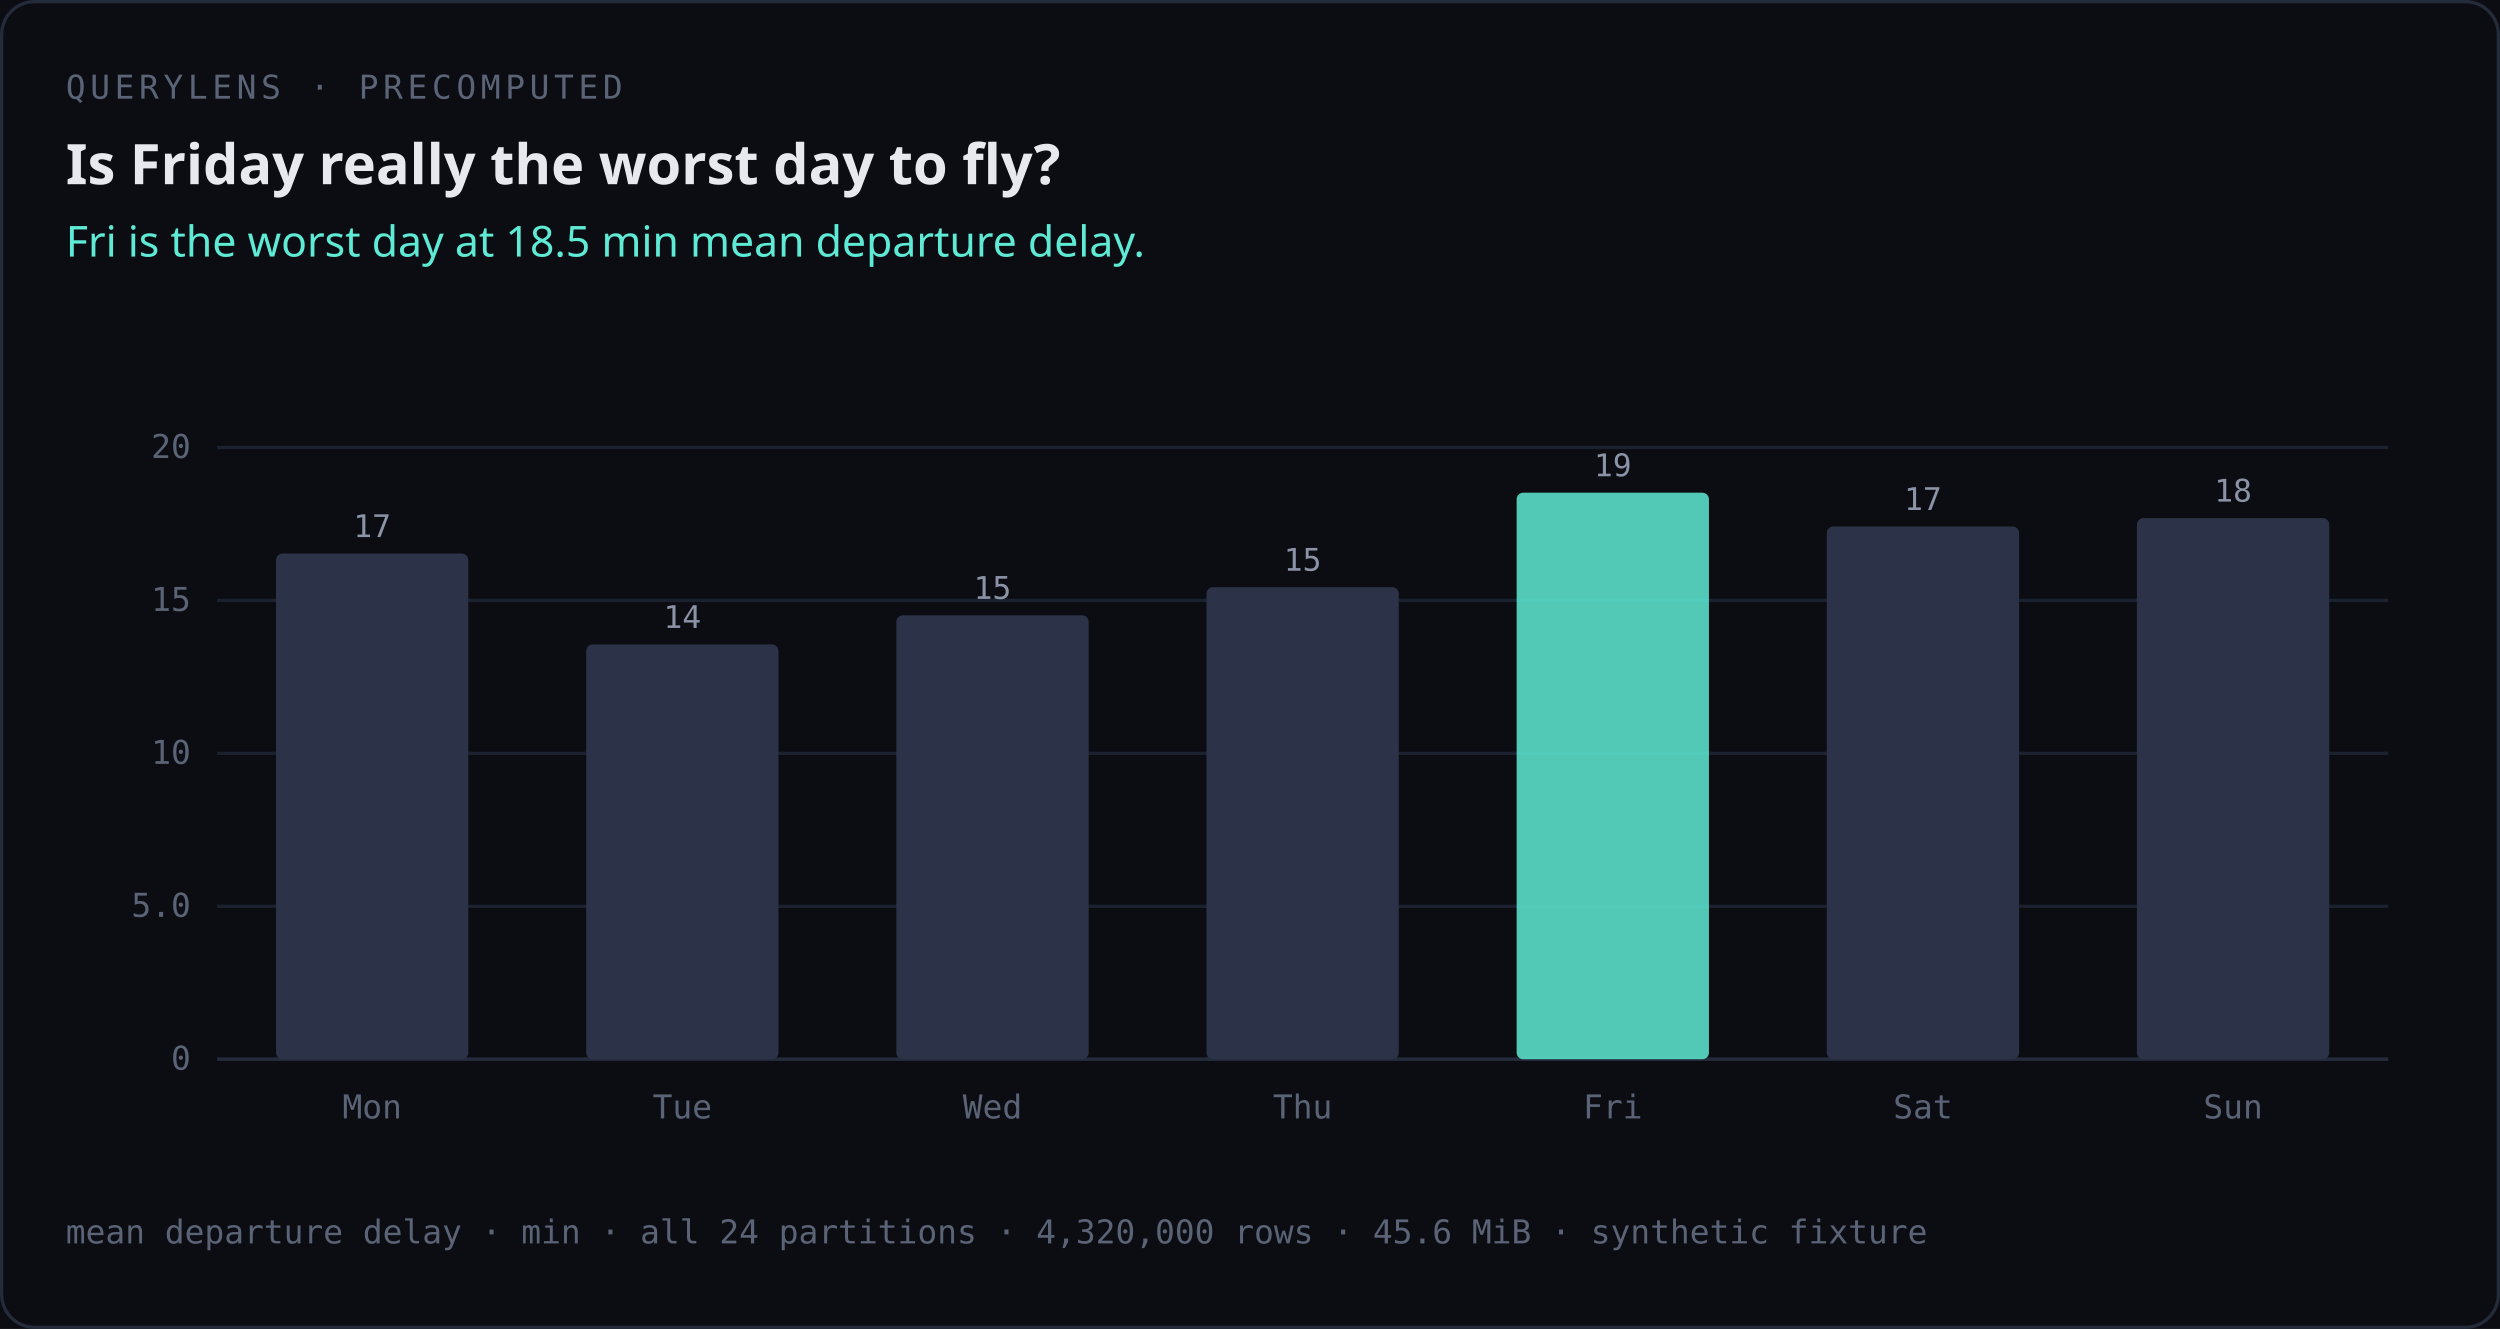
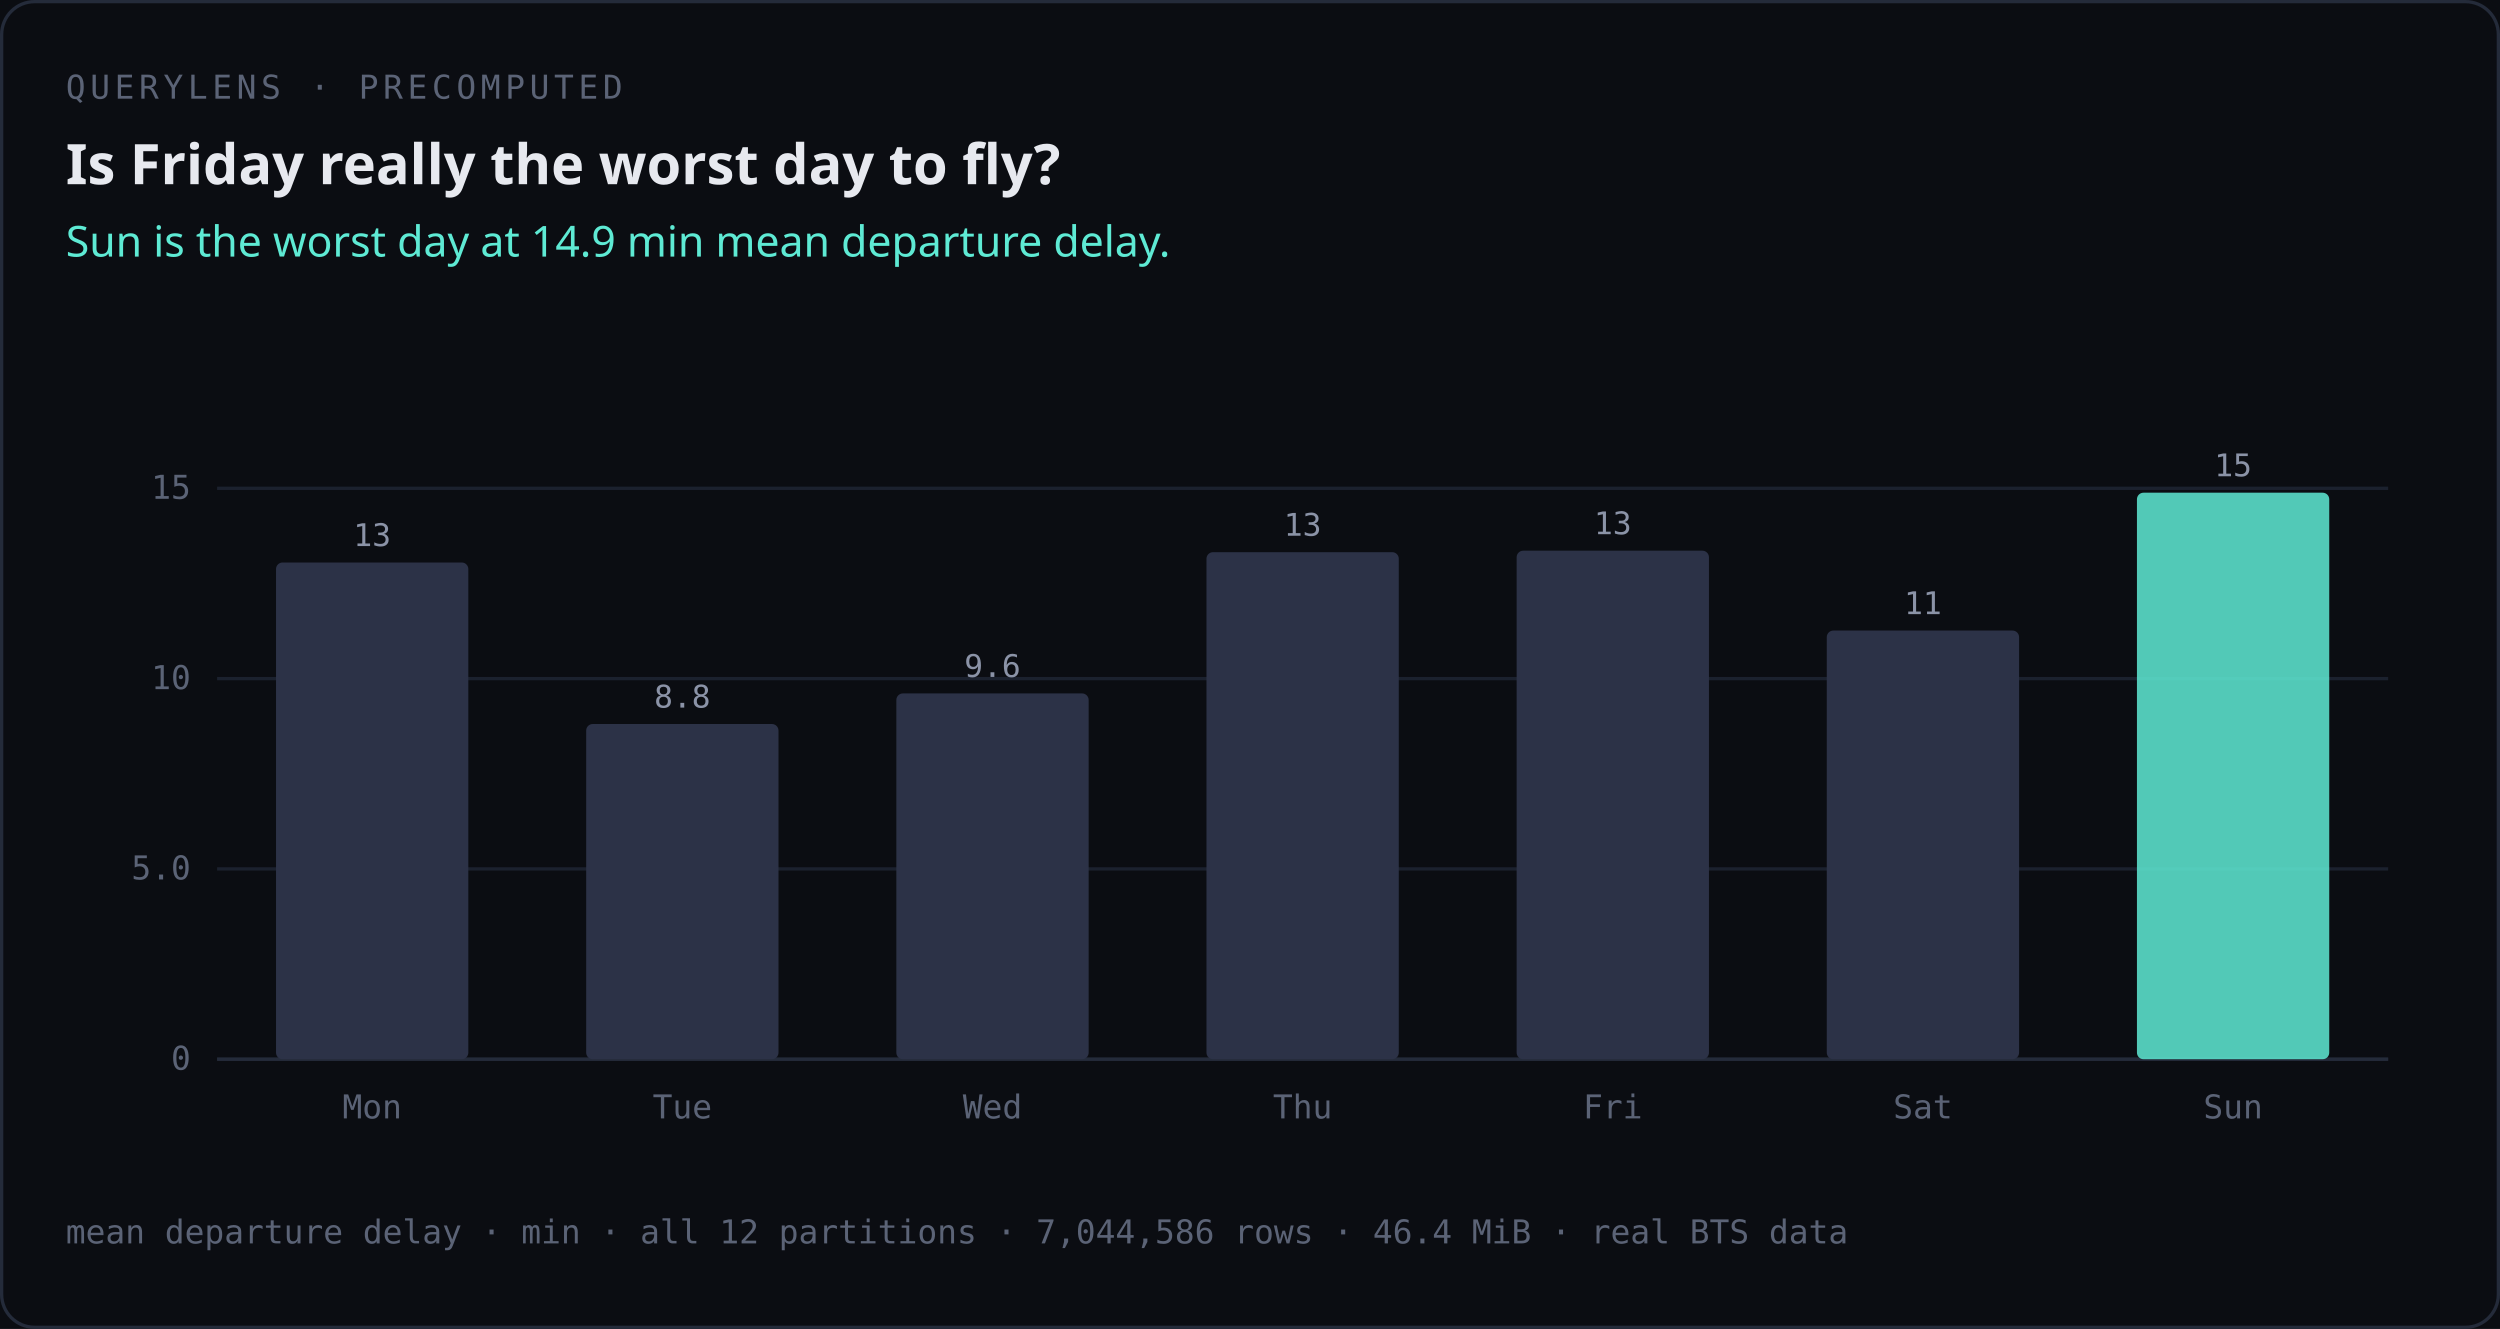
<svg xmlns="http://www.w3.org/2000/svg" width="760" height="404" viewBox="0 0 760 404" role="img" aria-label="Is Friday really the worst day to fly?">
  <rect width="760" height="404" fill="#0b0d12" />
  <rect x="0.5" y="0.5" width="759" height="403" rx="10" fill="none" stroke="#242b3a" />
  <text x="20" y="30" fill="#5b6376" font-family="ui-monospace,monospace" font-size="10" letter-spacing="1.4">QUERYLENS · PRECOMPUTED</text>
  <text x="20" y="56" fill="#e7e9ef" font-family="system-ui,sans-serif" font-size="17" font-weight="600">Is Friday really the worst day to fly?</text>
-   <text x="20" y="78" fill="#5eead4" font-family="system-ui,sans-serif" font-size="13">Fri is the worst day at 18.5 min mean departure delay.</text>
+   <text x="20" y="78" fill="#5eead4" font-family="system-ui,sans-serif" font-size="13">Sun is the worst day at 14.9 min mean departure delay.</text>
  <g transform="translate(20 118)">
    <line x1="46" x2="706" y1="204" y2="204" stroke="#1b212e" />
    <text x="38" y="204" fill="#5b6376" font-family="ui-monospace,monospace" font-size="10" text-anchor="end" dy="0.32em">0</text>
-     <line x1="46" x2="706" y1="157.509" y2="157.509" stroke="#1b212e" />
-     <text x="38" y="157.509" fill="#5b6376" font-family="ui-monospace,monospace" font-size="10" text-anchor="end" dy="0.32em">5.0</text>
-     <line x1="46" x2="706" y1="111.017" y2="111.017" stroke="#1b212e" />
-     <text x="38" y="111.017" fill="#5b6376" font-family="ui-monospace,monospace" font-size="10" text-anchor="end" dy="0.32em">10</text>
-     <line x1="46" x2="706" y1="64.526" y2="64.526" stroke="#1b212e" />
-     <text x="38" y="64.526" fill="#5b6376" font-family="ui-monospace,monospace" font-size="10" text-anchor="end" dy="0.32em">15</text>
-     <line x1="46" x2="706" y1="18.034" y2="18.034" stroke="#1b212e" />
-     <text x="38" y="18.034" fill="#5b6376" font-family="ui-monospace,monospace" font-size="10" text-anchor="end" dy="0.32em">20</text>
+     <line x1="46" x2="706" y1="146.148" y2="146.148" stroke="#1b212e" />
+     <text x="38" y="146.148" fill="#5b6376" font-family="ui-monospace,monospace" font-size="10" text-anchor="end" dy="0.32em">5.0</text>
+     <line x1="46" x2="706" y1="88.295" y2="88.295" stroke="#1b212e" />
+     <text x="38" y="88.295" fill="#5b6376" font-family="ui-monospace,monospace" font-size="10" text-anchor="end" dy="0.32em">10</text>
+     <line x1="46" x2="706" y1="30.443" y2="30.443" stroke="#1b212e" />
+     <text x="38" y="30.443" fill="#5b6376" font-family="ui-monospace,monospace" font-size="10" text-anchor="end" dy="0.32em">15</text>
    <line x1="46" x2="706" y1="204" y2="204" stroke="#242b3a" />
-     <rect x="63.91" y="50.27" width="58.46" height="153.73" rx="2" fill="#2c3247" />
-     <rect x="158.20" y="77.90" width="58.46" height="126.10" rx="2" fill="#2c3247" />
-     <rect x="252.49" y="69.05" width="58.46" height="134.95" rx="2" fill="#2c3247" />
-     <rect x="346.77" y="60.50" width="58.46" height="143.50" rx="2" fill="#2c3247" />
-     <rect x="441.06" y="31.78" width="58.46" height="172.22" rx="2" fill="#5eead4" opacity="0.85" />
-     <rect x="535.34" y="42.04" width="58.46" height="161.96" rx="2" fill="#2c3247" />
-     <rect x="629.63" y="39.49" width="58.46" height="164.51" rx="2" fill="#2c3247" />
-     <text x="93.14" y="45.27" fill="#8b93a7" font-family="ui-monospace,monospace" font-size="9.5" text-anchor="middle">17</text>
-     <text x="187.43" y="72.90" fill="#8b93a7" font-family="ui-monospace,monospace" font-size="9.5" text-anchor="middle">14</text>
-     <text x="281.71" y="64.05" fill="#8b93a7" font-family="ui-monospace,monospace" font-size="9.5" text-anchor="middle">15</text>
-     <text x="376.00" y="55.50" fill="#8b93a7" font-family="ui-monospace,monospace" font-size="9.5" text-anchor="middle">15</text>
-     <text x="470.29" y="26.78" fill="#8b93a7" font-family="ui-monospace,monospace" font-size="9.5" text-anchor="middle">19</text>
-     <text x="564.57" y="37.04" fill="#8b93a7" font-family="ui-monospace,monospace" font-size="9.5" text-anchor="middle">17</text>
-     <text x="658.86" y="34.49" fill="#8b93a7" font-family="ui-monospace,monospace" font-size="9.5" text-anchor="middle">18</text>
+     <rect x="63.91" y="53.00" width="58.46" height="151.00" rx="2" fill="#2c3247" />
+     <rect x="158.20" y="102.10" width="58.46" height="101.90" rx="2" fill="#2c3247" />
+     <rect x="252.49" y="92.80" width="58.46" height="111.20" rx="2" fill="#2c3247" />
+     <rect x="346.77" y="49.86" width="58.46" height="154.14" rx="2" fill="#2c3247" />
+     <rect x="441.06" y="49.41" width="58.46" height="154.59" rx="2" fill="#2c3247" />
+     <rect x="535.34" y="73.69" width="58.46" height="130.31" rx="2" fill="#2c3247" />
+     <rect x="629.63" y="31.78" width="58.46" height="172.22" rx="2" fill="#5eead4" opacity="0.85" />
+     <text x="93.14" y="48.00" fill="#8b93a7" font-family="ui-monospace,monospace" font-size="9.5" text-anchor="middle">13</text>
+     <text x="187.43" y="97.10" fill="#8b93a7" font-family="ui-monospace,monospace" font-size="9.5" text-anchor="middle">8.8</text>
+     <text x="281.71" y="87.80" fill="#8b93a7" font-family="ui-monospace,monospace" font-size="9.5" text-anchor="middle">9.6</text>
+     <text x="376.00" y="44.86" fill="#8b93a7" font-family="ui-monospace,monospace" font-size="9.5" text-anchor="middle">13</text>
+     <text x="470.29" y="44.41" fill="#8b93a7" font-family="ui-monospace,monospace" font-size="9.5" text-anchor="middle">13</text>
+     <text x="564.57" y="68.69" fill="#8b93a7" font-family="ui-monospace,monospace" font-size="9.5" text-anchor="middle">11</text>
+     <text x="658.86" y="26.78" fill="#8b93a7" font-family="ui-monospace,monospace" font-size="9.5" text-anchor="middle">15</text>
    <text x="93.143" y="222" fill="#5b6376" font-family="ui-monospace,monospace" font-size="10" text-anchor="middle">Mon</text>
    <text x="187.429" y="222" fill="#5b6376" font-family="ui-monospace,monospace" font-size="10" text-anchor="middle">Tue</text>
    <text x="281.714" y="222" fill="#5b6376" font-family="ui-monospace,monospace" font-size="10" text-anchor="middle">Wed</text>
    <text x="376" y="222" fill="#5b6376" font-family="ui-monospace,monospace" font-size="10" text-anchor="middle">Thu</text>
    <text x="470.286" y="222" fill="#5b6376" font-family="ui-monospace,monospace" font-size="10" text-anchor="middle">Fri</text>
    <text x="564.571" y="222" fill="#5b6376" font-family="ui-monospace,monospace" font-size="10" text-anchor="middle">Sat</text>
    <text x="658.857" y="222" fill="#5b6376" font-family="ui-monospace,monospace" font-size="10" text-anchor="middle">Sun</text>
  </g>
-   <text x="20" y="378" fill="#5b6376" font-family="ui-monospace,monospace" font-size="10">mean departure delay · min · all 24 partitions · 4,320,000 rows · 45.6 MiB · synthetic fixture</text>
+   <text x="20" y="378" fill="#5b6376" font-family="ui-monospace,monospace" font-size="10">mean departure delay · min · all 12 partitions · 7,044,586 rows · 46.4 MiB · real BTS data</text>
</svg>
